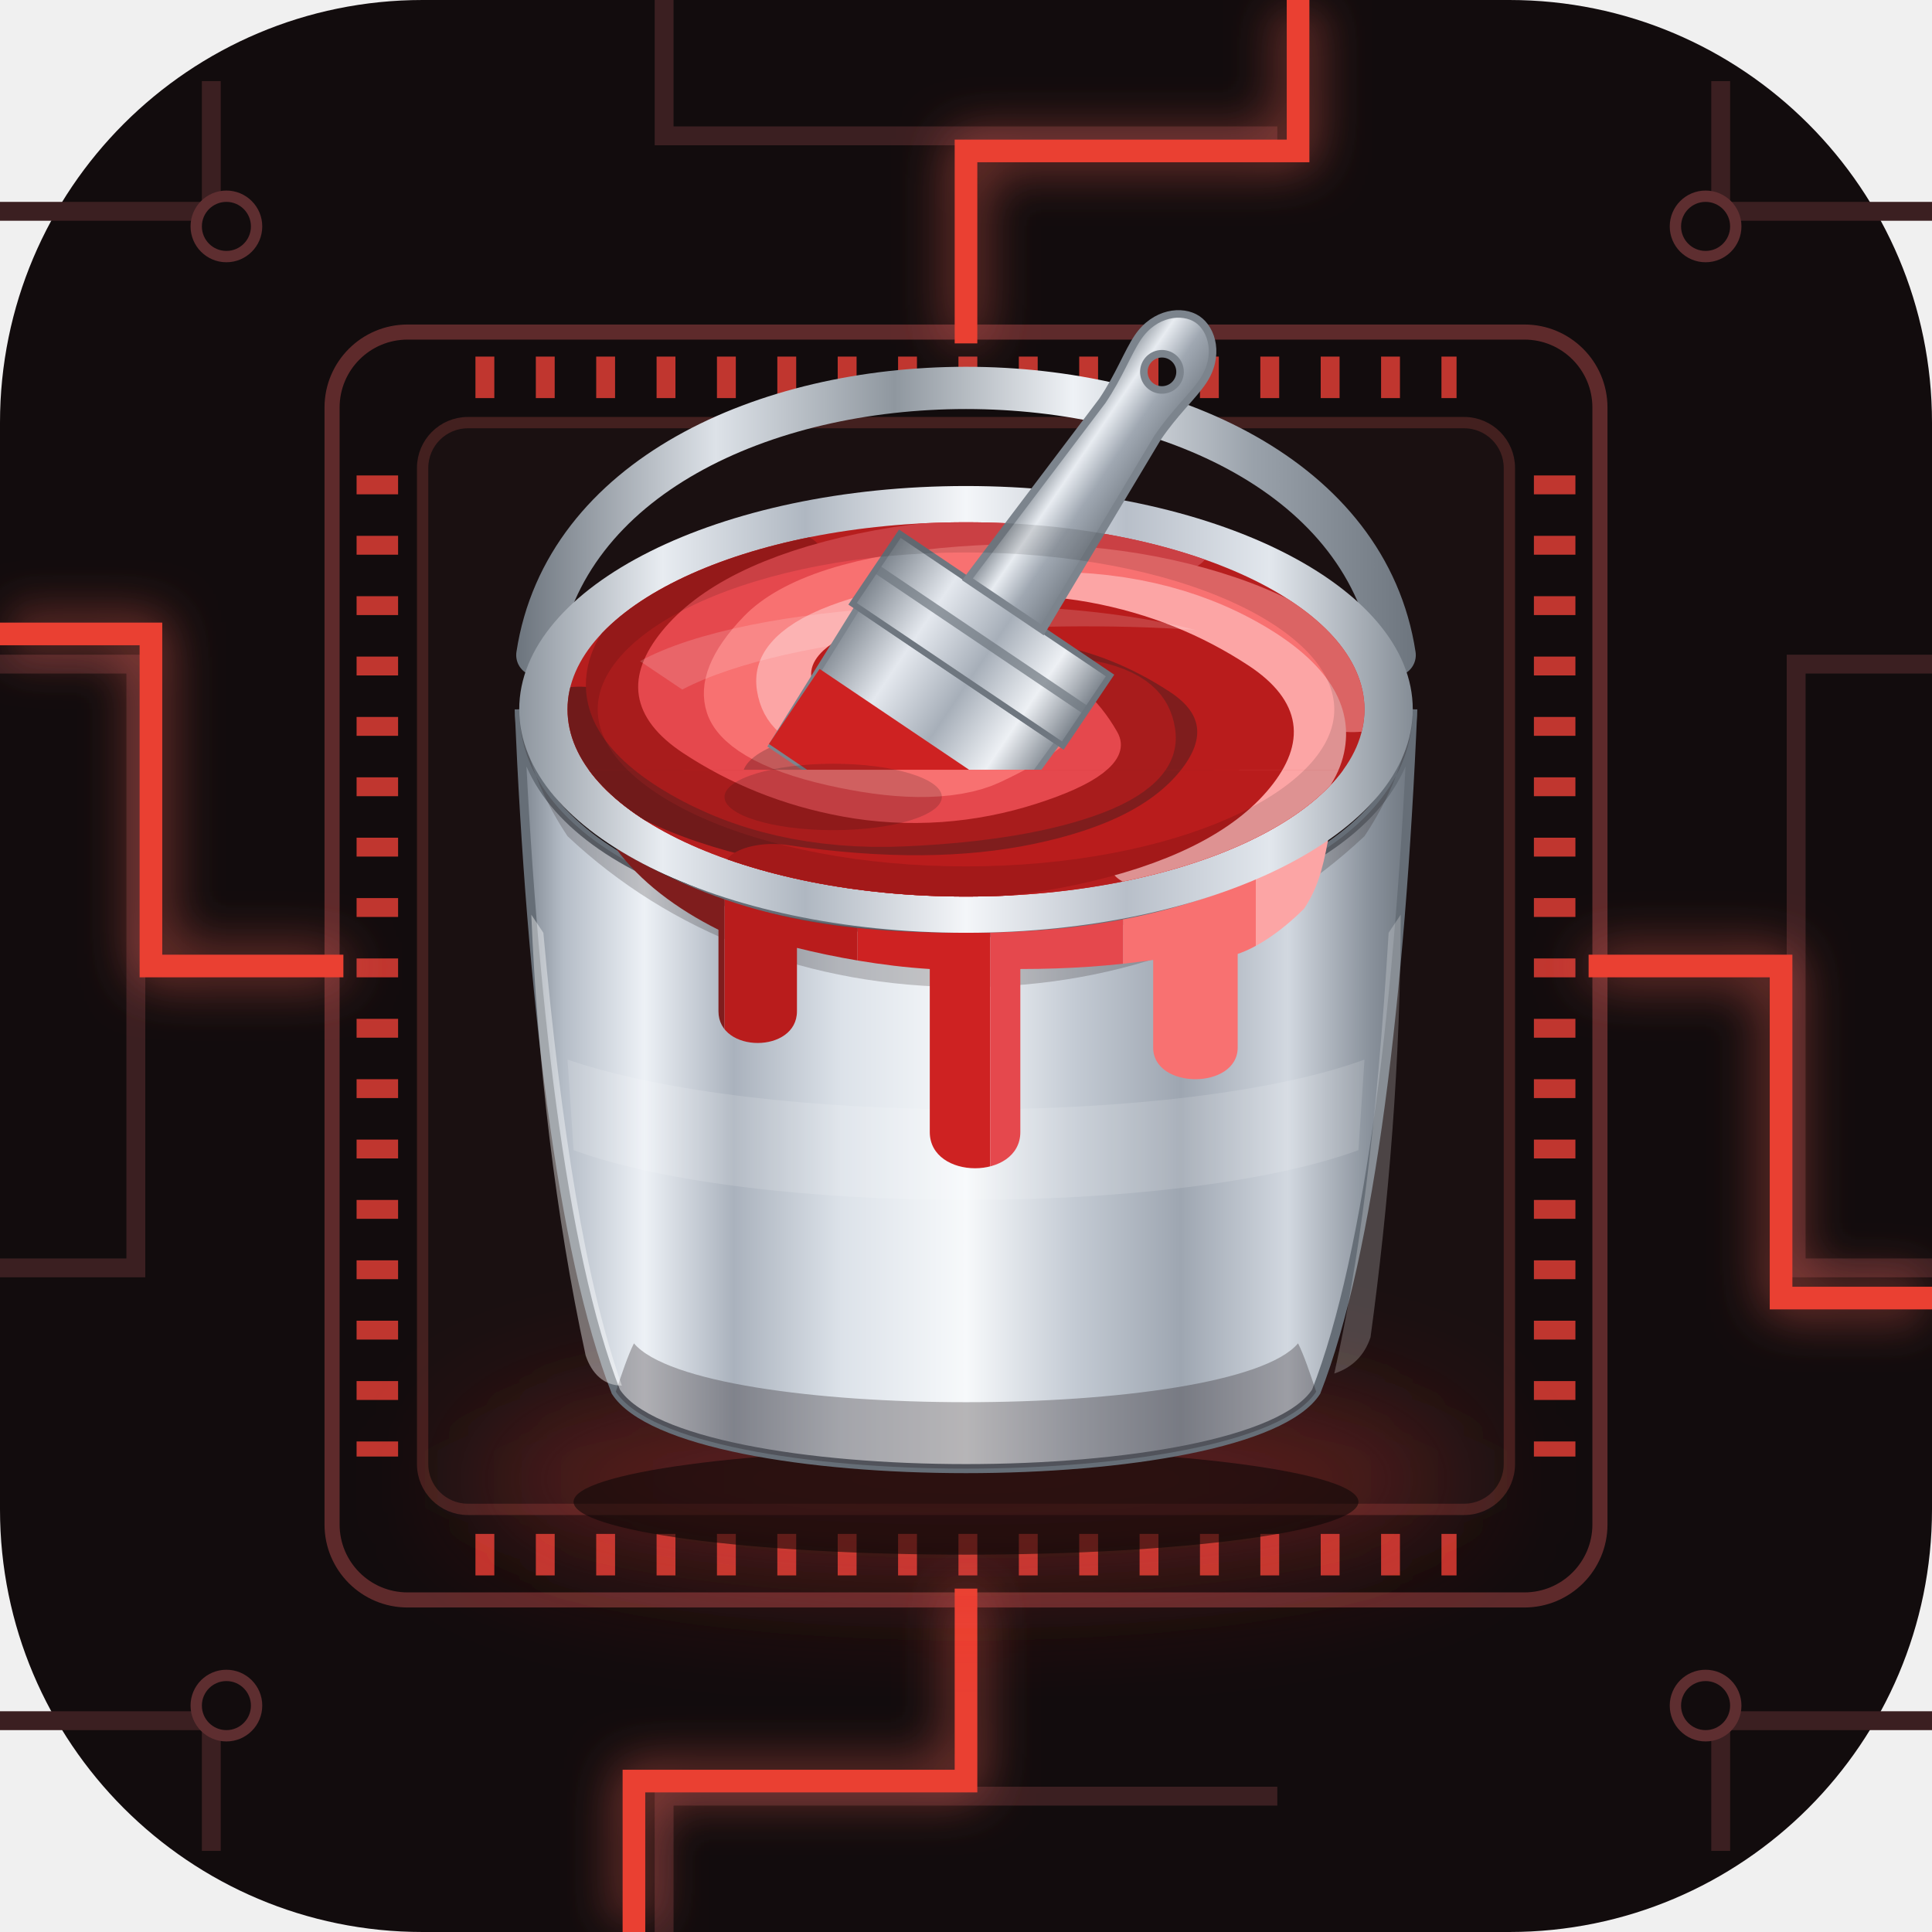
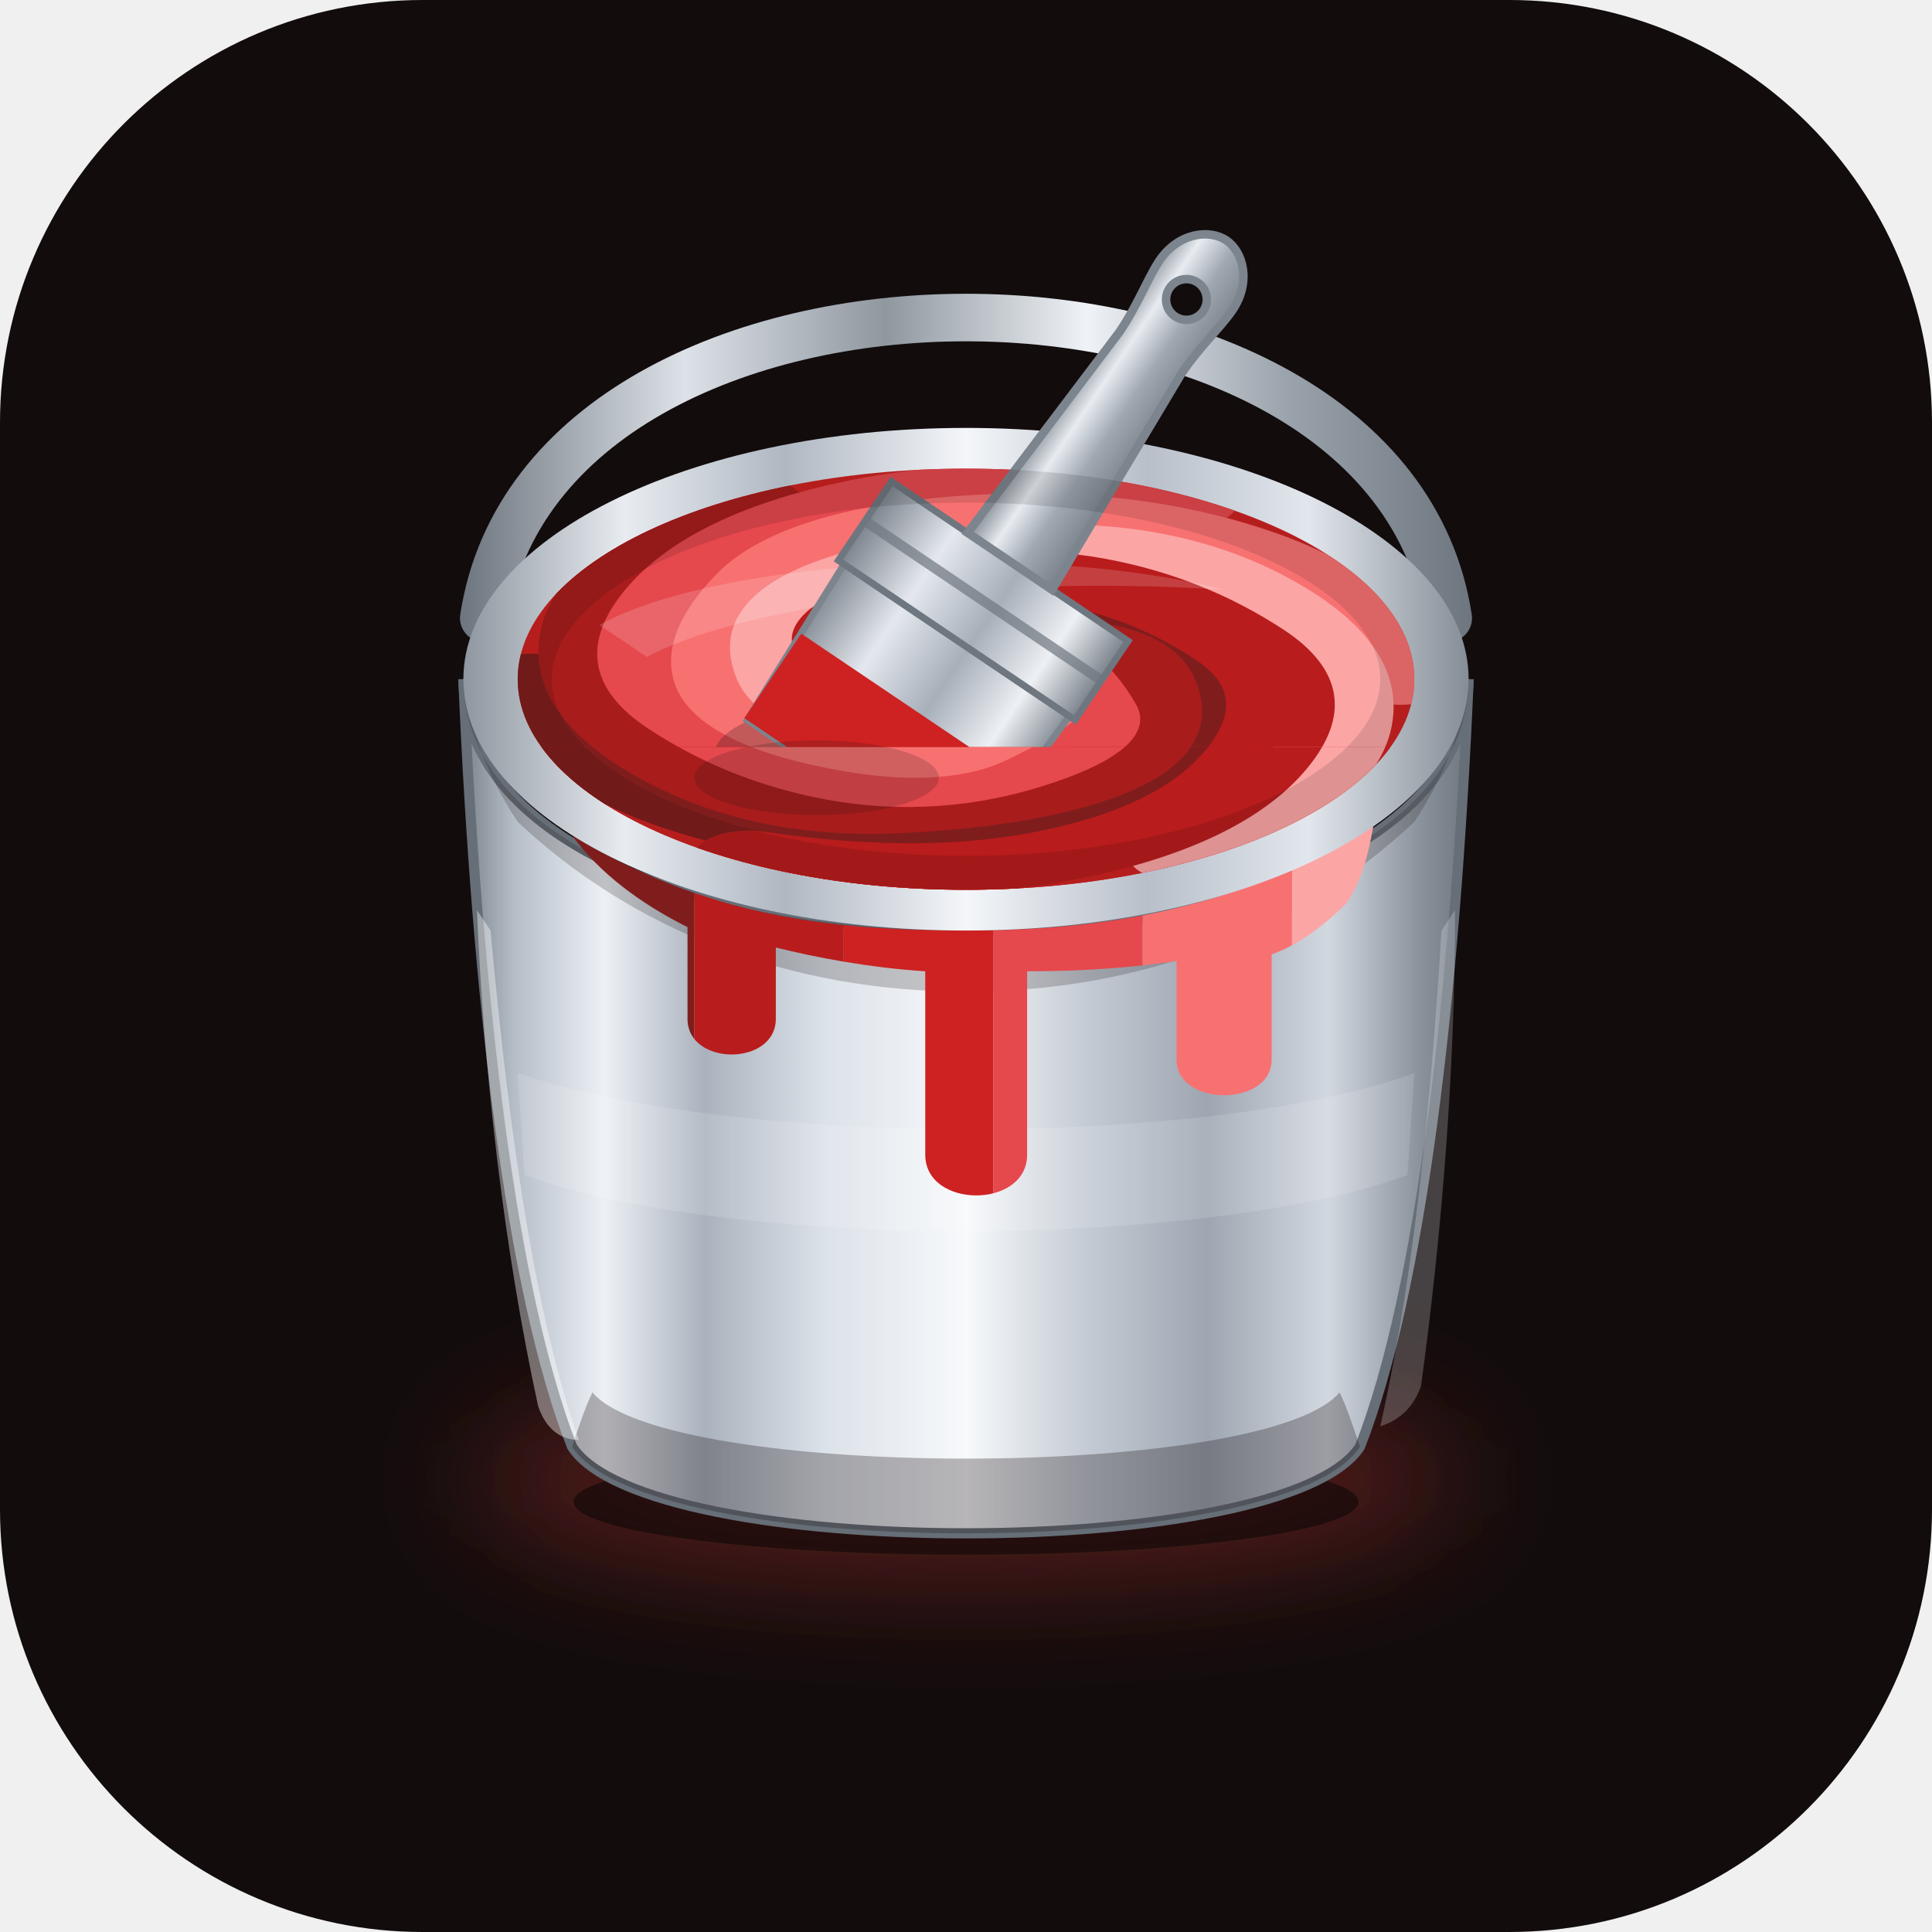
<svg xmlns="http://www.w3.org/2000/svg" width="512" height="512" viewBox="0 0 512 512" aria-hidden="true">
  <defs>
    <clipPath id="d-paint">
      <ellipse cx="256" cy="176" rx="132" ry="62" />
    </clipPath>
    <clipPath id="d-front">
      <rect x="100" y="196" width="312" height="130" />
    </clipPath>
    <clipPath id="d-spill">
      <path d="M 140 222 C 180 246 216 250 256 250 C 296 250 336 244 376 219 C 374 230 372 236 368 242 C 360 250 352 255 346 257 L 346 288 C 346 302 318 302 318 288 L 318 259 C 304 261 290 262 274 262 L 274 316 C 274 332 244 332 244 316 L 244 262 C 228 261 212 258 200 255 L 200 276 C 200 290 174 290 174 276 L 174 249 C 160 242 148 233 140 222 Z" />
    </clipPath>
    <filter id="d-trace-glow" x="-40%" y="-40%" width="180%" height="180%">
      <feDropShadow dx="0" dy="0" stdDeviation="7" flood-color="#FF6A5C" flood-opacity="0.7" />
    </filter>
    <filter id="d-soft" x="-60%" y="-60%" width="220%" height="220%">
      <feGaussianBlur stdDeviation="16" />
    </filter>
    <linearGradient id="d-metal-body" gradientUnits="userSpaceOnUse" x1="108" y1="0" x2="404" y2="0">
      <stop offset="0" stop-color="#7A828C" />
      <stop offset="0.05" stop-color="#B5BDC7" />
      <stop offset="0.14" stop-color="#EDF1F6" />
      <stop offset="0.24" stop-color="#AAB2BD" />
      <stop offset="0.36" stop-color="#DCE2E9" />
      <stop offset="0.5" stop-color="#F7F9FB" />
      <stop offset="0.62" stop-color="#C4CBD4" />
      <stop offset="0.74" stop-color="#9EA6B1" />
      <stop offset="0.86" stop-color="#D2D8E0" />
      <stop offset="0.95" stop-color="#8B939D" />
      <stop offset="1" stop-color="#6E767F" />
    </linearGradient>
    <linearGradient id="d-metal-rim" gradientUnits="userSpaceOnUse" x1="108" y1="0" x2="404" y2="0">
      <stop offset="0" stop-color="#8E969F" />
      <stop offset="0.16" stop-color="#E8ECF1" />
      <stop offset="0.32" stop-color="#AFB7C1" />
      <stop offset="0.5" stop-color="#F4F6F9" />
      <stop offset="0.68" stop-color="#B8BFC9" />
      <stop offset="0.84" stop-color="#E2E7ED" />
      <stop offset="1" stop-color="#858D96" />
    </linearGradient>
    <linearGradient id="d-metal-wire" gradientUnits="userSpaceOnUse" x1="108" y1="0" x2="404" y2="0">
      <stop offset="0" stop-color="#6E767F" />
      <stop offset="0.22" stop-color="#DDE2E8" />
      <stop offset="0.42" stop-color="#8F979F" />
      <stop offset="0.62" stop-color="#EFF2F6" />
      <stop offset="0.82" stop-color="#9AA2AB" />
      <stop offset="1" stop-color="#6E767F" />
    </linearGradient>
    <linearGradient id="d-metal-handle" gradientUnits="userSpaceOnUse" x1="-16" y1="0" x2="16" y2="0">
      <stop offset="0" stop-color="#79818A" />
      <stop offset="0.3" stop-color="#E8ECF1" />
      <stop offset="0.6" stop-color="#A0A8B2" />
      <stop offset="1" stop-color="#767E87" />
    </linearGradient>
    <linearGradient id="d-metal-ferrule" gradientUnits="userSpaceOnUse" x1="-42" y1="0" x2="42" y2="0">
      <stop offset="0" stop-color="#7C848D" />
      <stop offset="0.28" stop-color="#E4E8EE" />
      <stop offset="0.55" stop-color="#A7AFB9" />
      <stop offset="0.8" stop-color="#EDF0F4" />
      <stop offset="1" stop-color="#79818A" />
    </linearGradient>
    <g id="d-swirl">
      <g clip-path="url(#d-paint)">
        <ellipse cx="256" cy="176" rx="132" ry="62" fill="#CE2222" />
        <g transform="translate(256,176) scale(1,0.47)">
          <g transform="rotate(180)">
            <path d="M 12 0 Q 24 8 18 18 T 0 40 T -39 39 T -70 0 T -59 -59 T 0 -99 T 80 -80 T 128 0" fill="none" stroke="#7F1D1D" stroke-width="32" stroke-linecap="round" transform="rotate(0)" />
            <path d="M 12 0 Q 24 8 18 18 T 0 40 T -39 39 T -70 0 T -59 -59 T 0 -99 T 80 -80 T 128 0" fill="none" stroke="#A81C1C" stroke-width="32" stroke-linecap="round" transform="rotate(60)" />
            <path d="M 12 0 Q 24 8 18 18 T 0 40 T -39 39 T -70 0 T -59 -59 T 0 -99 T 80 -80 T 128 0" fill="none" stroke="#E5484D" stroke-width="32" stroke-linecap="round" transform="rotate(120)" />
            <path d="M 12 0 Q 24 8 18 18 T 0 40 T -39 39 T -70 0 T -59 -59 T 0 -99 T 80 -80 T 128 0" fill="none" stroke="#F87171" stroke-width="32" stroke-linecap="round" transform="rotate(180)" />
            <path d="M 12 0 Q 24 8 18 18 T 0 40 T -39 39 T -70 0 T -59 -59 T 0 -99 T 80 -80 T 128 0" fill="none" stroke="#FCA5A5" stroke-width="32" stroke-linecap="round" transform="rotate(240)" />
            <path d="M 12 0 Q 24 8 18 18 T 0 40 T -39 39 T -70 0 T -59 -59 T 0 -99 T 80 -80 T 128 0" fill="none" stroke="#B91C1C" stroke-width="32" stroke-linecap="round" transform="rotate(300)" />
            <circle cx="0" cy="0" r="17" fill="#7F1D1D" />
          </g>
          <path d="M -108 -34 C -72 -76 22 -86 76 -56 C 22 -64 -58 -54 -94 -14 Z" fill="#FFFFFF" opacity="0.16" />
        </g>
      </g>
    </g>
    <g id="d-body">
      <path d="M 108 176 C 112 270 122 356 140 402 C 162 436 350 436 372 402 C 390 356 400 270 404 176 C 404 222 338 250 256 250 C 174 250 108 222 108 176 Z" fill="url(#d-metal-body)" stroke="#666E77" stroke-width="3" />
      <path d="M 140 402 C 162 436 350 436 372 402 C 370 396 368 390 366 386 C 344 412 168 412 146 386 C 144 390 142 396 140 402 Z" fill="#1E1516" opacity="0.30" />
      <path d="M 108 176 C 108 222 174 250 256 250 C 338 250 404 222 404 176 C 402 192 396 206 388 218 C 354 250 308 268 256 268 C 204 268 158 250 124 218 C 116 206 110 192 108 176 Z" fill="#1E1516" opacity="0.22" />
      <path d="M 124 292 C 188 314 328 314 388 292 L 386 322 C 326 344 186 344 126 322 Z" fill="#FFFFFF" opacity="0.13" />
      <path d="M 116 250 C 122 316 130 366 142 400 C 136 400 132 396 130 390 C 120 344 114 292 112 244 Z" fill="#FFFFFF" opacity="0.4" />
      <path d="M 396 250 C 392 316 386 360 378 396 C 384 394 388 390 390 384 C 396 340 400 292 400 244 Z" fill="#FFFFFF" opacity="0.22" />
    </g>
    <g id="d-drips">
      <g clip-path="url(#d-spill)">
        <rect x="130" y="205" width="46" height="140" fill="#7F1D1D" />
        <rect x="176" y="205" width="44" height="140" fill="#B91C1C" />
        <rect x="220" y="205" width="44" height="140" fill="#CE2222" />
        <rect x="264" y="205" width="44" height="140" fill="#E5484D" />
        <rect x="308" y="205" width="44" height="140" fill="#F87171" />
        <rect x="352" y="205" width="46" height="140" fill="#FCA5A5" />
      </g>
    </g>
    <g id="d-brush">
      <ellipse cx="230" cy="198" rx="48" ry="16" fill="#1A1011" opacity="0.24" />
      <g clip-path="url(#d-paint)">
        <g transform="translate(232,196) rotate(34)">
          <path d="M -38 16 L -40 -38 L 40 -38 L 38 16 Z" fill="url(#d-metal-ferrule)" stroke="#7C848D" stroke-width="2" />
          <path d="M -39 16 L -39 -14 L 39 -14 L 38 16 Z" fill="#CE2222" />
        </g>
      </g>
      <g transform="translate(232,196) rotate(34)">
        <path d="M -42 -38 L 42 -38 L 42 -66 L -42 -66 Z" fill="url(#d-metal-ferrule)" stroke="#6E767F" stroke-width="2" />
        <path d="M -42 -52 L 42 -52" stroke="#6E767F" stroke-width="3" opacity="0.7" />
        <path d="M -15 -66 L -11 -140 C -11 -150 -13 -158 -13 -164 C -13 -174 -6 -180 0 -180 C 6 -180 13 -174 13 -164 C 13 -158 11 -150 11 -140 L 15 -66 Z M 6 -159 A 6 6 0 1 0 -6 -159 A 6 6 0 1 0 6 -159 Z" fill="url(#d-metal-handle)" fill-rule="evenodd" stroke="#7C848D" stroke-width="2.5" />
      </g>
    </g>
    <g id="d-dip">
      <g clip-path="url(#d-front)">
        <use href="#d-swirl" />
      </g>
      <ellipse cx="212" cy="205" rx="36" ry="11" fill="#1A1011" opacity="0.18" />
    </g>
    <g id="d-ring">
      <g clip-path="url(#d-paint)">
        <ellipse cx="256" cy="176" rx="127" ry="57" fill="none" stroke="#000000" stroke-opacity="0.12" stroke-width="10" />
      </g>
    </g>
    <g id="d-bucket">
      <path d="M 114 158 C 132 40 380 40 398 158" fill="none" stroke="url(#d-metal-wire)" stroke-width="14" stroke-linecap="round" />
      <use href="#d-body" />
      <use href="#d-drips" />
      <ellipse cx="256" cy="176" rx="148" ry="74" fill="url(#d-metal-rim)" />
      <use href="#d-swirl" />
      <use href="#d-brush" />
      <use href="#d-dip" />
      <use href="#d-ring" />
    </g>
-     <g id="d-board">
-       <g stroke="#3B1F21" stroke-width="5" fill="none" stroke-linecap="square">
-         <path d="M 0 56 L 56 56 L 56 24" />
-         <path d="M 512 56 L 456 56 L 456 24" />
-         <path d="M 0 456 L 56 456 L 56 488" />
-         <path d="M 512 456 L 456 456 L 456 488" />
-         <path d="M 0 176 L 36 176 L 36 336 L 0 336" />
-         <path d="M 512 176 L 476 176 L 476 336 L 512 336" />
-         <path d="M 176 0 L 176 36 L 336 36" />
-         <path d="M 176 512 L 176 476 L 336 476" />
-       </g>
-       <rect x="88" y="88" width="336" height="336" rx="20" fill="none" stroke="#5E2A2B" stroke-width="4" />
-       <rect x="112" y="112" width="288" height="288" rx="12" fill="#1A1011" stroke="#43201F" stroke-width="3" />
-       <g stroke="#C0362F" stroke-width="11" stroke-dasharray="5 11" stroke-linecap="butt">
-         <path d="M 126 100 L 386 100" />
-         <path d="M 126 412 L 386 412" />
-         <path d="M 100 126 L 100 386" />
-         <path d="M 412 126 L 412 386" />
-       </g>
-       <g fill="#120C0D" stroke="#5E2E30" stroke-width="3">
-         <circle cx="60" cy="60" r="8" />
-         <circle cx="452" cy="60" r="8" />
-         <circle cx="60" cy="452" r="8" />
-         <circle cx="452" cy="452" r="8" />
-       </g>
-       <g filter="url(#d-trace-glow)" stroke="#EA4133" stroke-width="6" fill="none" stroke-linecap="square">
-         <path d="M 256 88 L 256 40 L 344 40 L 344 0" />
-         <path d="M 256 424 L 256 472 L 168 472 L 168 512" />
-         <path d="M 88 256 L 40 256 L 40 168 L 0 168" />
-         <path d="M 424 256 L 472 256 L 472 344 L 512 344" />
-       </g>
-     </g>
  </defs>
  <rect width="512" height="512" rx="112" fill="#120C0D" />
-   <use href="#d-board" />
  <g filter="url(#d-soft)">
    <ellipse cx="256" cy="392" rx="132" ry="26" fill="#EA4133" opacity="0.32" />
  </g>
  <ellipse cx="256" cy="398" rx="104" ry="14" fill="#0A0506" opacity="0.55" />
-   <g transform="translate(256,252) scale(0.8) translate(-256,-256)">
+   <g transform="translate(256,252) scale(0.9) translate(-256,-256)">
    <use href="#d-bucket" />
  </g>
</svg>
